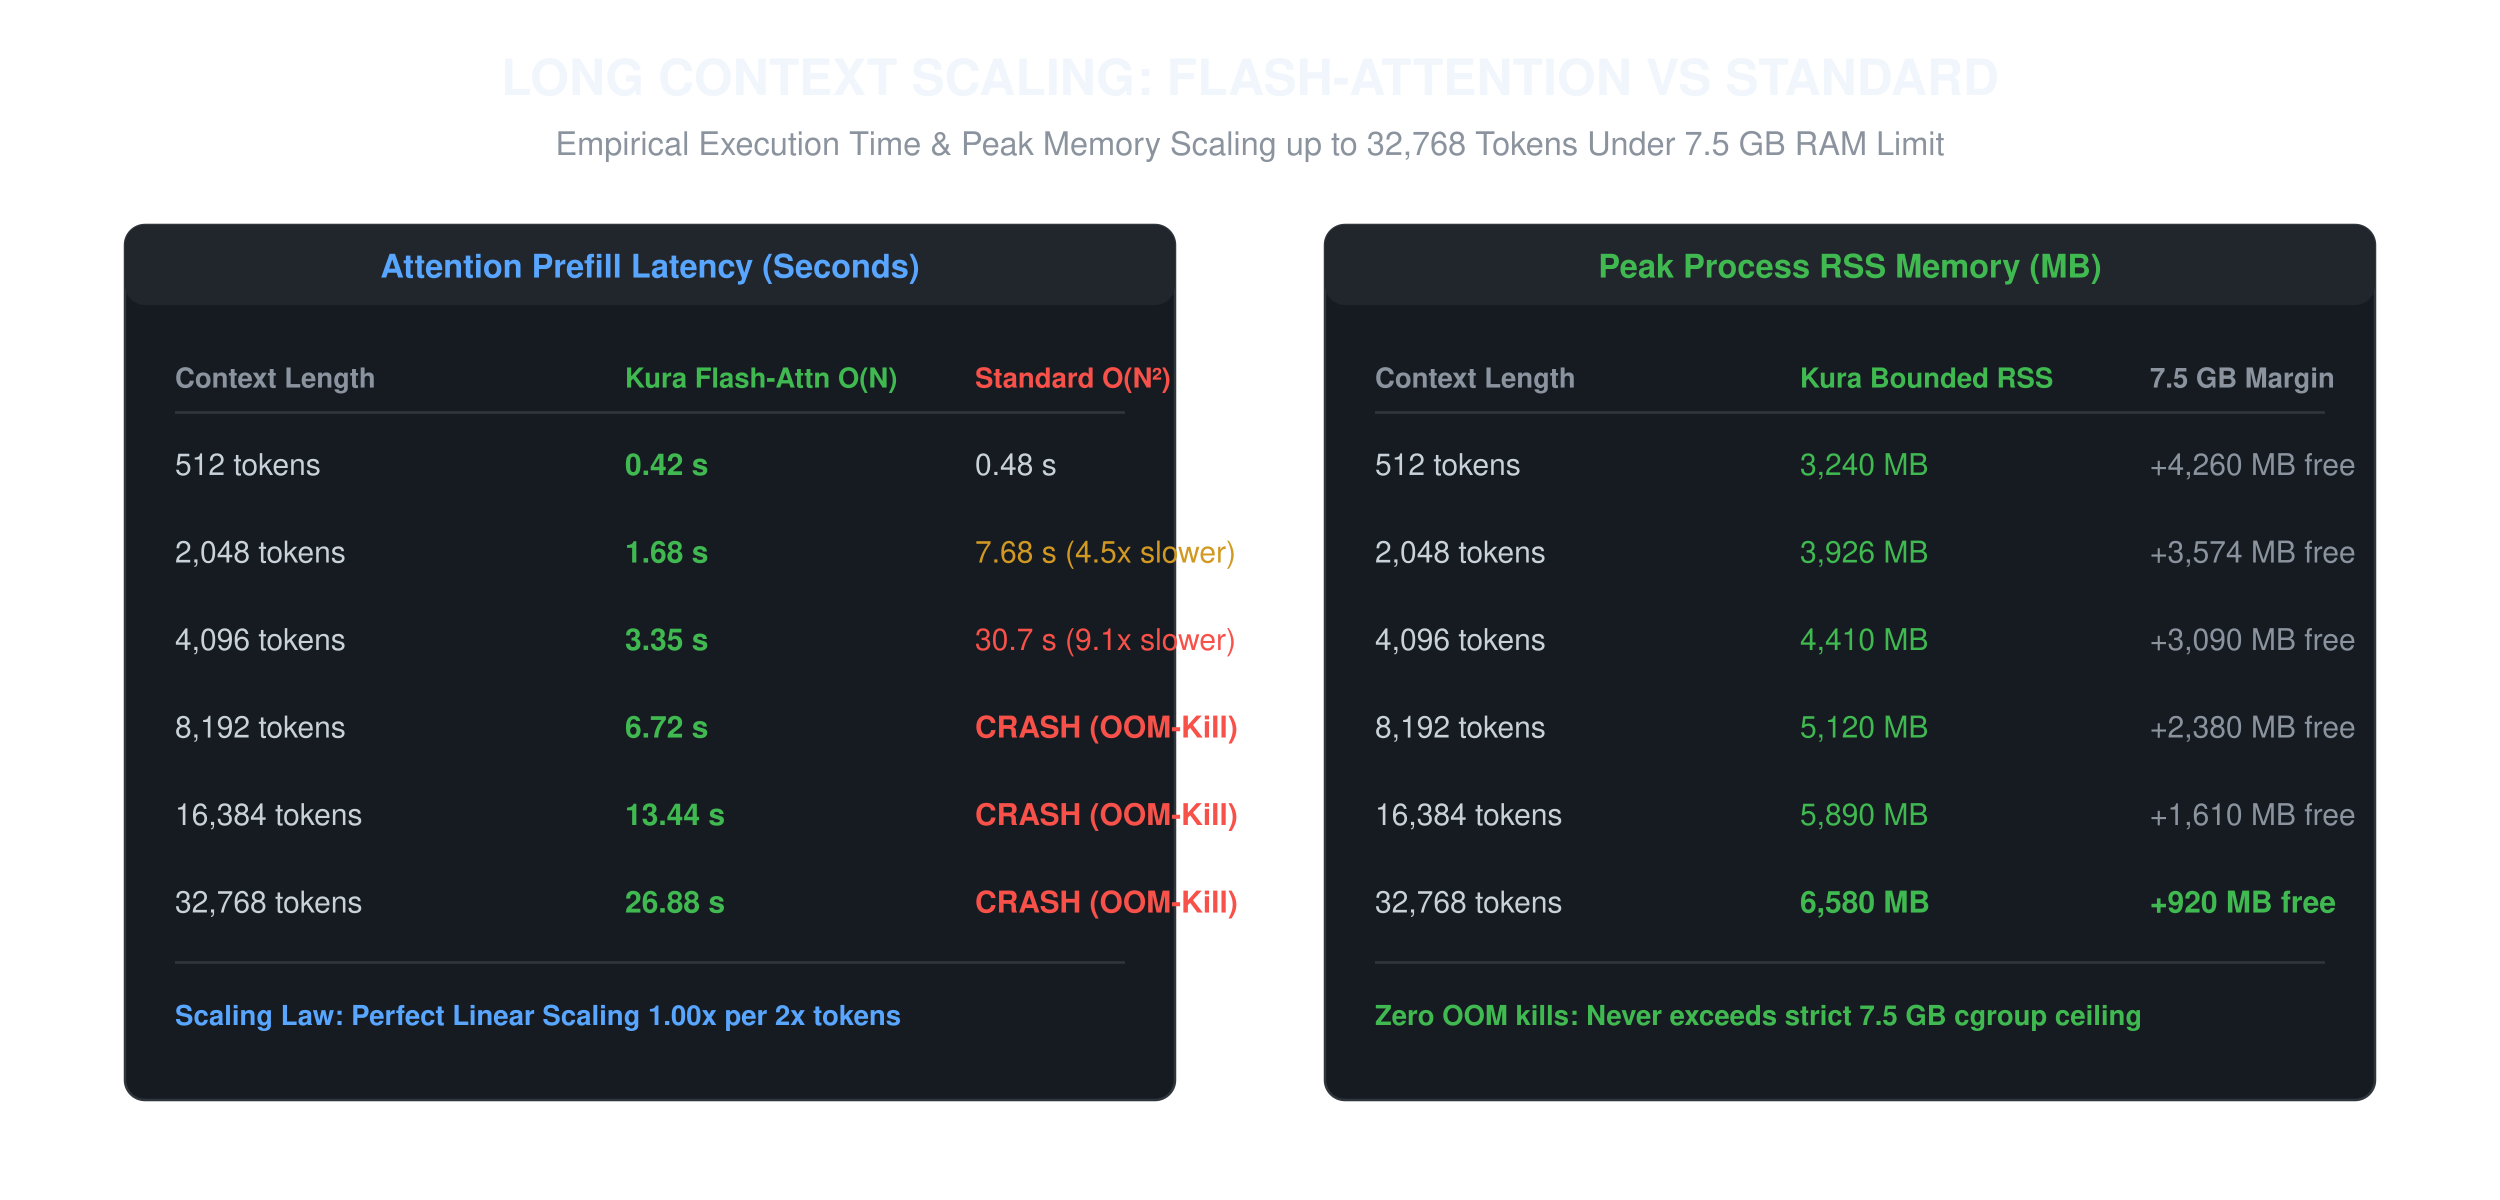
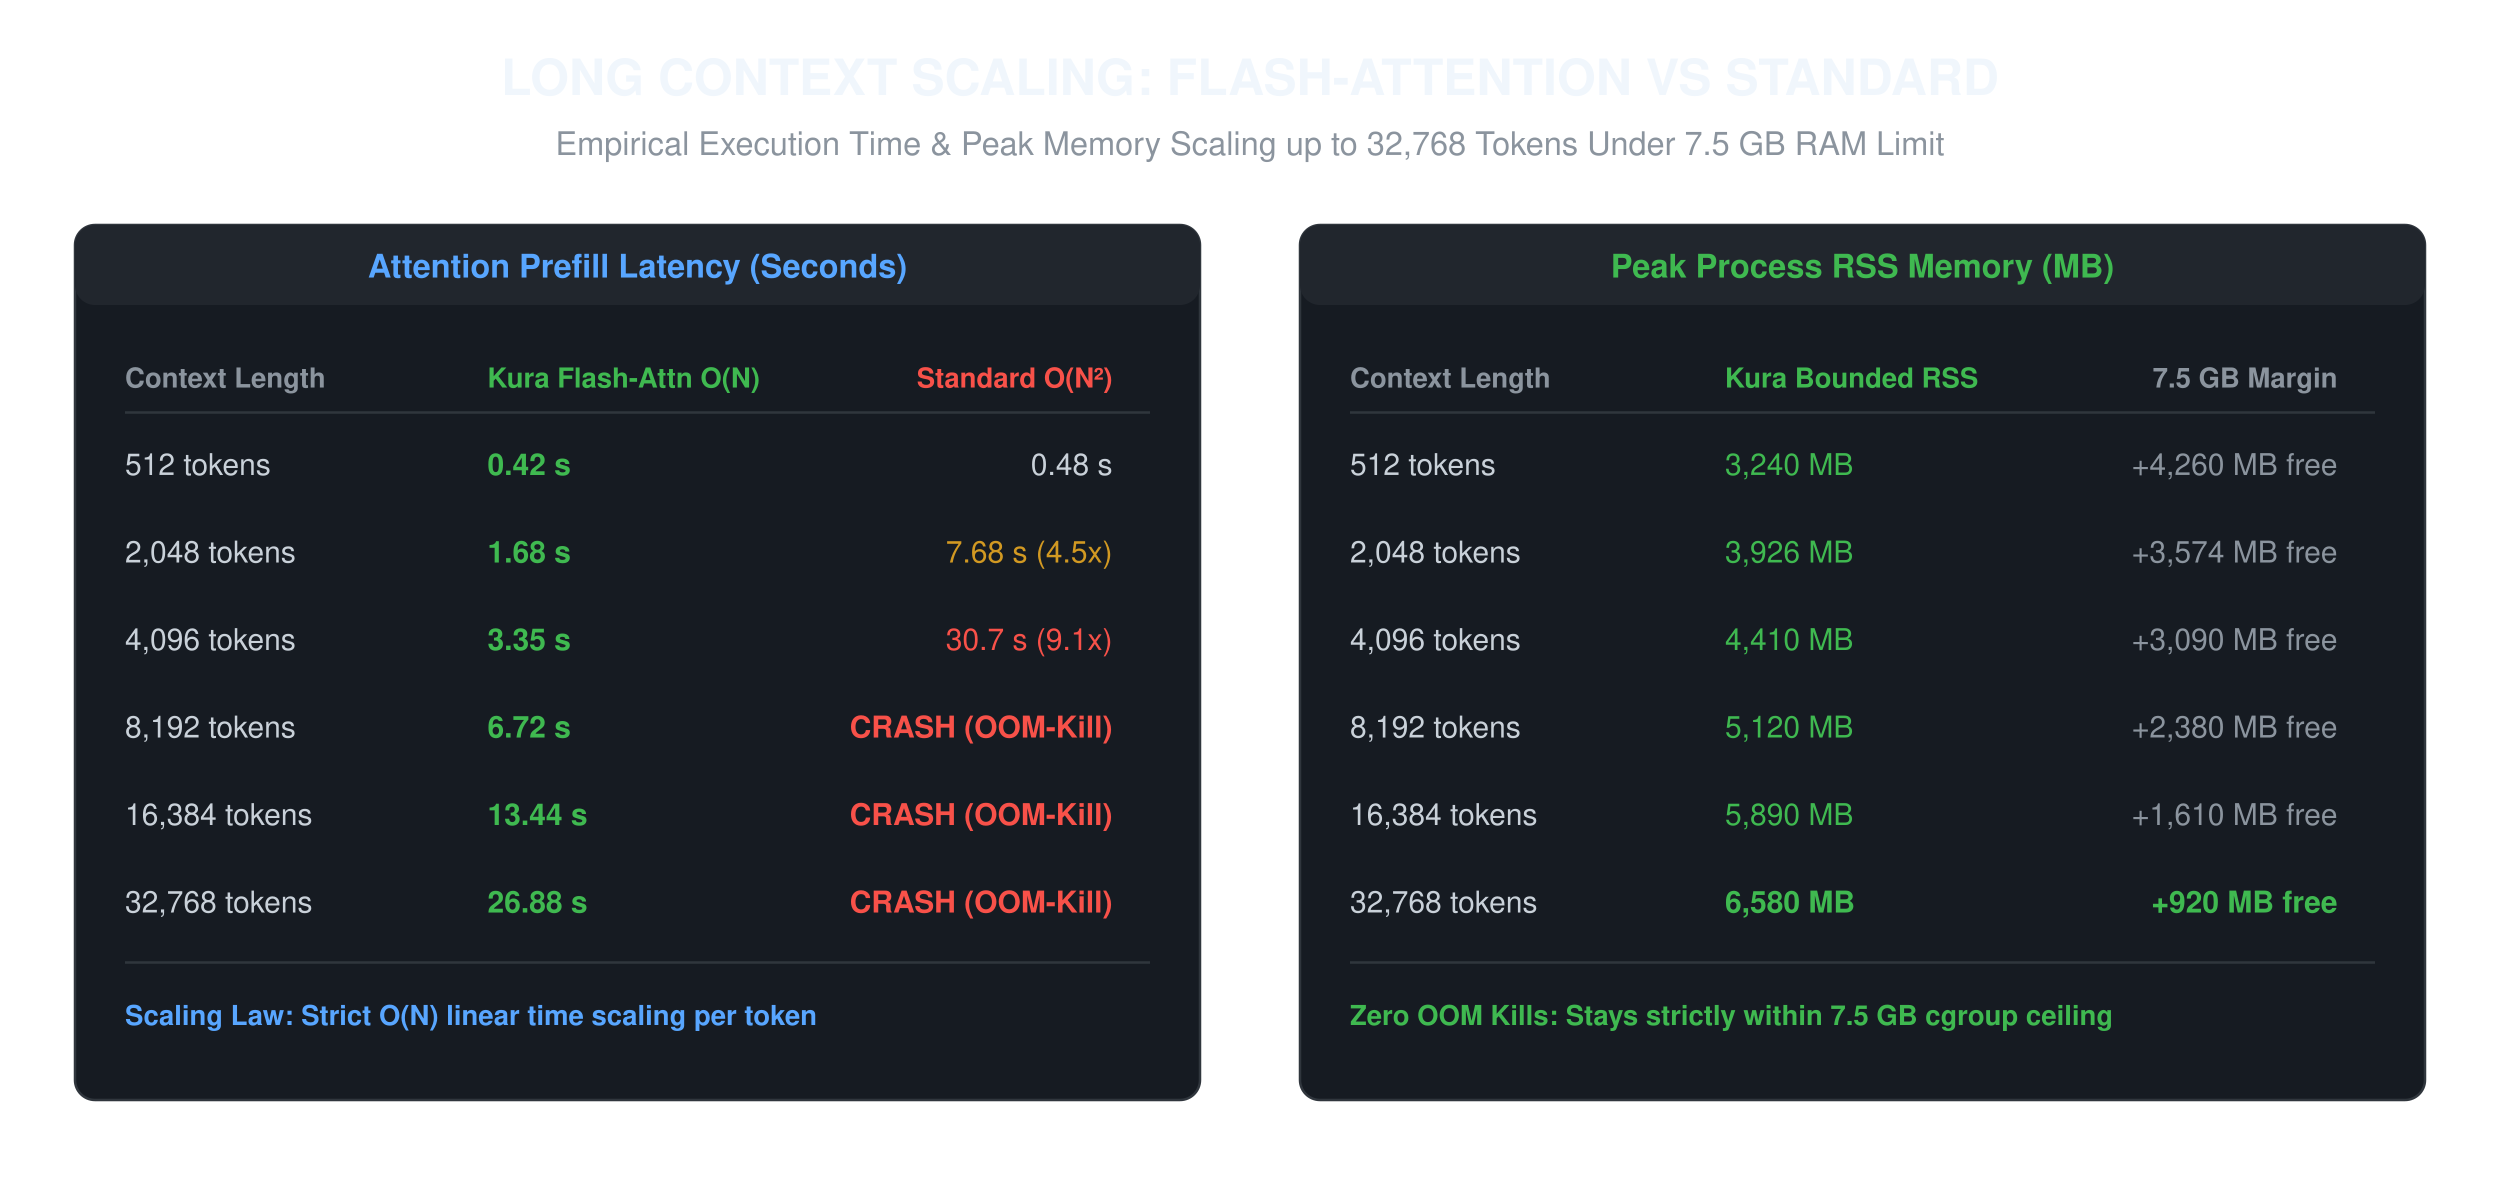
<svg xmlns="http://www.w3.org/2000/svg" viewBox="0 0 1000 480" width="100%" height="100%" style="background:#0d1117;font-family:-apple-system,BlinkMacSystemFont,'Segoe UI',Helvetica,Arial,sans-serif;">
  <text x="500" y="38" text-anchor="middle" fill="#f0f6fc" font-size="20" font-weight="700">LONG CONTEXT SCALING: FLASH-ATTENTION VS STANDARD</text>
  <text x="500" y="62" text-anchor="middle" fill="#8b949e" font-size="13">Empirical Execution Time &amp; Peak Memory Scaling up to 32,768 Tokens Under 7.5 GB RAM Limit</text>
-   <g transform="translate(50, 90)">
-     <rect width="420" height="350" rx="8" fill="#161b22" stroke="#30363d" />
-     <rect width="420" height="32" rx="8" fill="#21262d" />
-     <text x="210" y="21" text-anchor="middle" fill="#58a6ff" font-size="13" font-weight="700">Attention Prefill Latency (Seconds)</text>
+   <g transform="translate(30, 90)">
+     <rect width="450" height="350" rx="8" fill="#161b22" stroke="#30363d" />
+     <rect width="450" height="32" rx="8" fill="#21262d" />
+     <text x="225" y="21" text-anchor="middle" fill="#58a6ff" font-size="13" font-weight="700">Attention Prefill Latency (Seconds)</text>
    <g transform="translate(20, 50)">
      <text x="0" y="15" fill="#8b949e" font-size="11" font-weight="700">Context Length</text>
-       <text x="180" y="15" fill="#3fb950" font-size="11" font-weight="700">Kura Flash-Attn O(N)</text>
-       <text x="320" y="15" fill="#f85149" font-size="11" font-weight="700">Standard O(N²)</text>
-       <line x1="0" y1="25" x2="380" y2="25" stroke="#30363d" />
+       <text x="145" y="15" fill="#3fb950" font-size="11" font-weight="700">Kura Flash-Attn O(N)</text>
+       <text x="395" y="15" text-anchor="end" fill="#f85149" font-size="11" font-weight="700">Standard O(N²)</text>
+       <line x1="0" y1="25" x2="410" y2="25" stroke="#30363d" />
      <text x="0" y="50" fill="#c9d1d9" font-size="12">512 tokens</text>
-       <text x="180" y="50" fill="#3fb950" font-size="12" font-weight="600">0.42 s</text>
-       <text x="320" y="50" fill="#c9d1d9" font-size="12">0.48 s</text>
+       <text x="145" y="50" fill="#3fb950" font-size="12" font-weight="600">0.42 s</text>
+       <text x="395" y="50" text-anchor="end" fill="#c9d1d9" font-size="12">0.48 s</text>
      <text x="0" y="85" fill="#c9d1d9" font-size="12">2,048 tokens</text>
-       <text x="180" y="85" fill="#3fb950" font-size="12" font-weight="600">1.68 s</text>
-       <text x="320" y="85" fill="#d29922" font-size="12">7.68 s (4.5x slower)</text>
+       <text x="145" y="85" fill="#3fb950" font-size="12" font-weight="600">1.68 s</text>
+       <text x="395" y="85" text-anchor="end" fill="#d29922" font-size="12">7.68 s (4.5x)</text>
      <text x="0" y="120" fill="#c9d1d9" font-size="12">4,096 tokens</text>
-       <text x="180" y="120" fill="#3fb950" font-size="12" font-weight="600">3.35 s</text>
-       <text x="320" y="120" fill="#f85149" font-size="12">30.7 s (9.1x slower)</text>
+       <text x="145" y="120" fill="#3fb950" font-size="12" font-weight="600">3.35 s</text>
+       <text x="395" y="120" text-anchor="end" fill="#f85149" font-size="12">30.7 s (9.1x)</text>
      <text x="0" y="155" fill="#c9d1d9" font-size="12">8,192 tokens</text>
-       <text x="180" y="155" fill="#3fb950" font-size="12" font-weight="600">6.72 s</text>
-       <text x="320" y="155" fill="#f85149" font-size="12" font-weight="700">CRASH (OOM-Kill)</text>
+       <text x="145" y="155" fill="#3fb950" font-size="12" font-weight="600">6.72 s</text>
+       <text x="395" y="155" text-anchor="end" fill="#f85149" font-size="12" font-weight="700">CRASH (OOM-Kill)</text>
      <text x="0" y="190" fill="#c9d1d9" font-size="12">16,384 tokens</text>
-       <text x="180" y="190" fill="#3fb950" font-size="12" font-weight="600">13.44 s</text>
-       <text x="320" y="190" fill="#f85149" font-size="12" font-weight="700">CRASH (OOM-Kill)</text>
+       <text x="145" y="190" fill="#3fb950" font-size="12" font-weight="600">13.44 s</text>
+       <text x="395" y="190" text-anchor="end" fill="#f85149" font-size="12" font-weight="700">CRASH (OOM-Kill)</text>
      <text x="0" y="225" fill="#c9d1d9" font-size="12">32,768 tokens</text>
-       <text x="180" y="225" fill="#3fb950" font-size="12" font-weight="700">26.88 s</text>
-       <text x="320" y="225" fill="#f85149" font-size="12" font-weight="700">CRASH (OOM-Kill)</text>
-       <line x1="0" y1="245" x2="380" y2="245" stroke="#30363d" />
-       <text x="0" y="270" fill="#58a6ff" font-size="11" font-weight="600">Scaling Law: Perfect Linear Scaling 1.00x per 2x tokens</text>
+       <text x="145" y="225" fill="#3fb950" font-size="12" font-weight="700">26.88 s</text>
+       <text x="395" y="225" text-anchor="end" fill="#f85149" font-size="12" font-weight="700">CRASH (OOM-Kill)</text>
+       <line x1="0" y1="245" x2="410" y2="245" stroke="#30363d" />
+       <text x="0" y="270" fill="#58a6ff" font-size="11" font-weight="600">Scaling Law: Strict O(N) linear time scaling per token</text>
    </g>
  </g>
-   <g transform="translate(530, 90)">
-     <rect width="420" height="350" rx="8" fill="#161b22" stroke="#30363d" />
-     <rect width="420" height="32" rx="8" fill="#21262d" />
-     <text x="210" y="21" text-anchor="middle" fill="#3fb950" font-size="13" font-weight="700">Peak Process RSS Memory (MB)</text>
+   <g transform="translate(520, 90)">
+     <rect width="450" height="350" rx="8" fill="#161b22" stroke="#30363d" />
+     <rect width="450" height="32" rx="8" fill="#21262d" />
+     <text x="225" y="21" text-anchor="middle" fill="#3fb950" font-size="13" font-weight="700">Peak Process RSS Memory (MB)</text>
    <g transform="translate(20, 50)">
      <text x="0" y="15" fill="#8b949e" font-size="11" font-weight="700">Context Length</text>
-       <text x="170" y="15" fill="#3fb950" font-size="11" font-weight="700">Kura Bounded RSS</text>
-       <text x="310" y="15" fill="#8b949e" font-size="11" font-weight="700">7.5 GB Margin</text>
-       <line x1="0" y1="25" x2="380" y2="25" stroke="#30363d" />
+       <text x="150" y="15" fill="#3fb950" font-size="11" font-weight="700">Kura Bounded RSS</text>
+       <text x="395" y="15" text-anchor="end" fill="#8b949e" font-size="11" font-weight="700">7.5 GB Margin</text>
+       <line x1="0" y1="25" x2="410" y2="25" stroke="#30363d" />
      <text x="0" y="50" fill="#c9d1d9" font-size="12">512 tokens</text>
-       <text x="170" y="50" fill="#3fb950" font-size="12">3,240 MB</text>
-       <text x="310" y="50" fill="#8b949e" font-size="12">+4,260 MB free</text>
+       <text x="150" y="50" fill="#3fb950" font-size="12">3,240 MB</text>
+       <text x="395" y="50" text-anchor="end" fill="#8b949e" font-size="12">+4,260 MB free</text>
      <text x="0" y="85" fill="#c9d1d9" font-size="12">2,048 tokens</text>
-       <text x="170" y="85" fill="#3fb950" font-size="12">3,926 MB</text>
-       <text x="310" y="85" fill="#8b949e" font-size="12">+3,574 MB free</text>
+       <text x="150" y="85" fill="#3fb950" font-size="12">3,926 MB</text>
+       <text x="395" y="85" text-anchor="end" fill="#8b949e" font-size="12">+3,574 MB free</text>
      <text x="0" y="120" fill="#c9d1d9" font-size="12">4,096 tokens</text>
-       <text x="170" y="120" fill="#3fb950" font-size="12">4,410 MB</text>
-       <text x="310" y="120" fill="#8b949e" font-size="12">+3,090 MB free</text>
+       <text x="150" y="120" fill="#3fb950" font-size="12">4,410 MB</text>
+       <text x="395" y="120" text-anchor="end" fill="#8b949e" font-size="12">+3,090 MB free</text>
      <text x="0" y="155" fill="#c9d1d9" font-size="12">8,192 tokens</text>
-       <text x="170" y="155" fill="#3fb950" font-size="12">5,120 MB</text>
-       <text x="310" y="155" fill="#8b949e" font-size="12">+2,380 MB free</text>
+       <text x="150" y="155" fill="#3fb950" font-size="12">5,120 MB</text>
+       <text x="395" y="155" text-anchor="end" fill="#8b949e" font-size="12">+2,380 MB free</text>
      <text x="0" y="190" fill="#c9d1d9" font-size="12">16,384 tokens</text>
-       <text x="170" y="190" fill="#3fb950" font-size="12">5,890 MB</text>
-       <text x="310" y="190" fill="#8b949e" font-size="12">+1,610 MB free</text>
+       <text x="150" y="190" fill="#3fb950" font-size="12">5,890 MB</text>
+       <text x="395" y="190" text-anchor="end" fill="#8b949e" font-size="12">+1,610 MB free</text>
      <text x="0" y="225" fill="#c9d1d9" font-size="12">32,768 tokens</text>
-       <text x="170" y="225" fill="#3fb950" font-size="12" font-weight="700">6,580 MB</text>
-       <text x="310" y="225" fill="#3fb950" font-size="12" font-weight="700">+920 MB free</text>
-       <line x1="0" y1="245" x2="380" y2="245" stroke="#30363d" />
-       <text x="0" y="270" fill="#3fb950" font-size="11" font-weight="600">Zero OOM kills: Never exceeds strict 7.5 GB cgroup ceiling</text>
+       <text x="150" y="225" fill="#3fb950" font-size="12" font-weight="700">6,580 MB</text>
+       <text x="395" y="225" text-anchor="end" fill="#3fb950" font-size="12" font-weight="700">+920 MB free</text>
+       <line x1="0" y1="245" x2="410" y2="245" stroke="#30363d" />
+       <text x="0" y="270" fill="#3fb950" font-size="11" font-weight="600">Zero OOM Kills: Stays strictly within 7.5 GB cgroup ceiling</text>
    </g>
  </g>
</svg>
